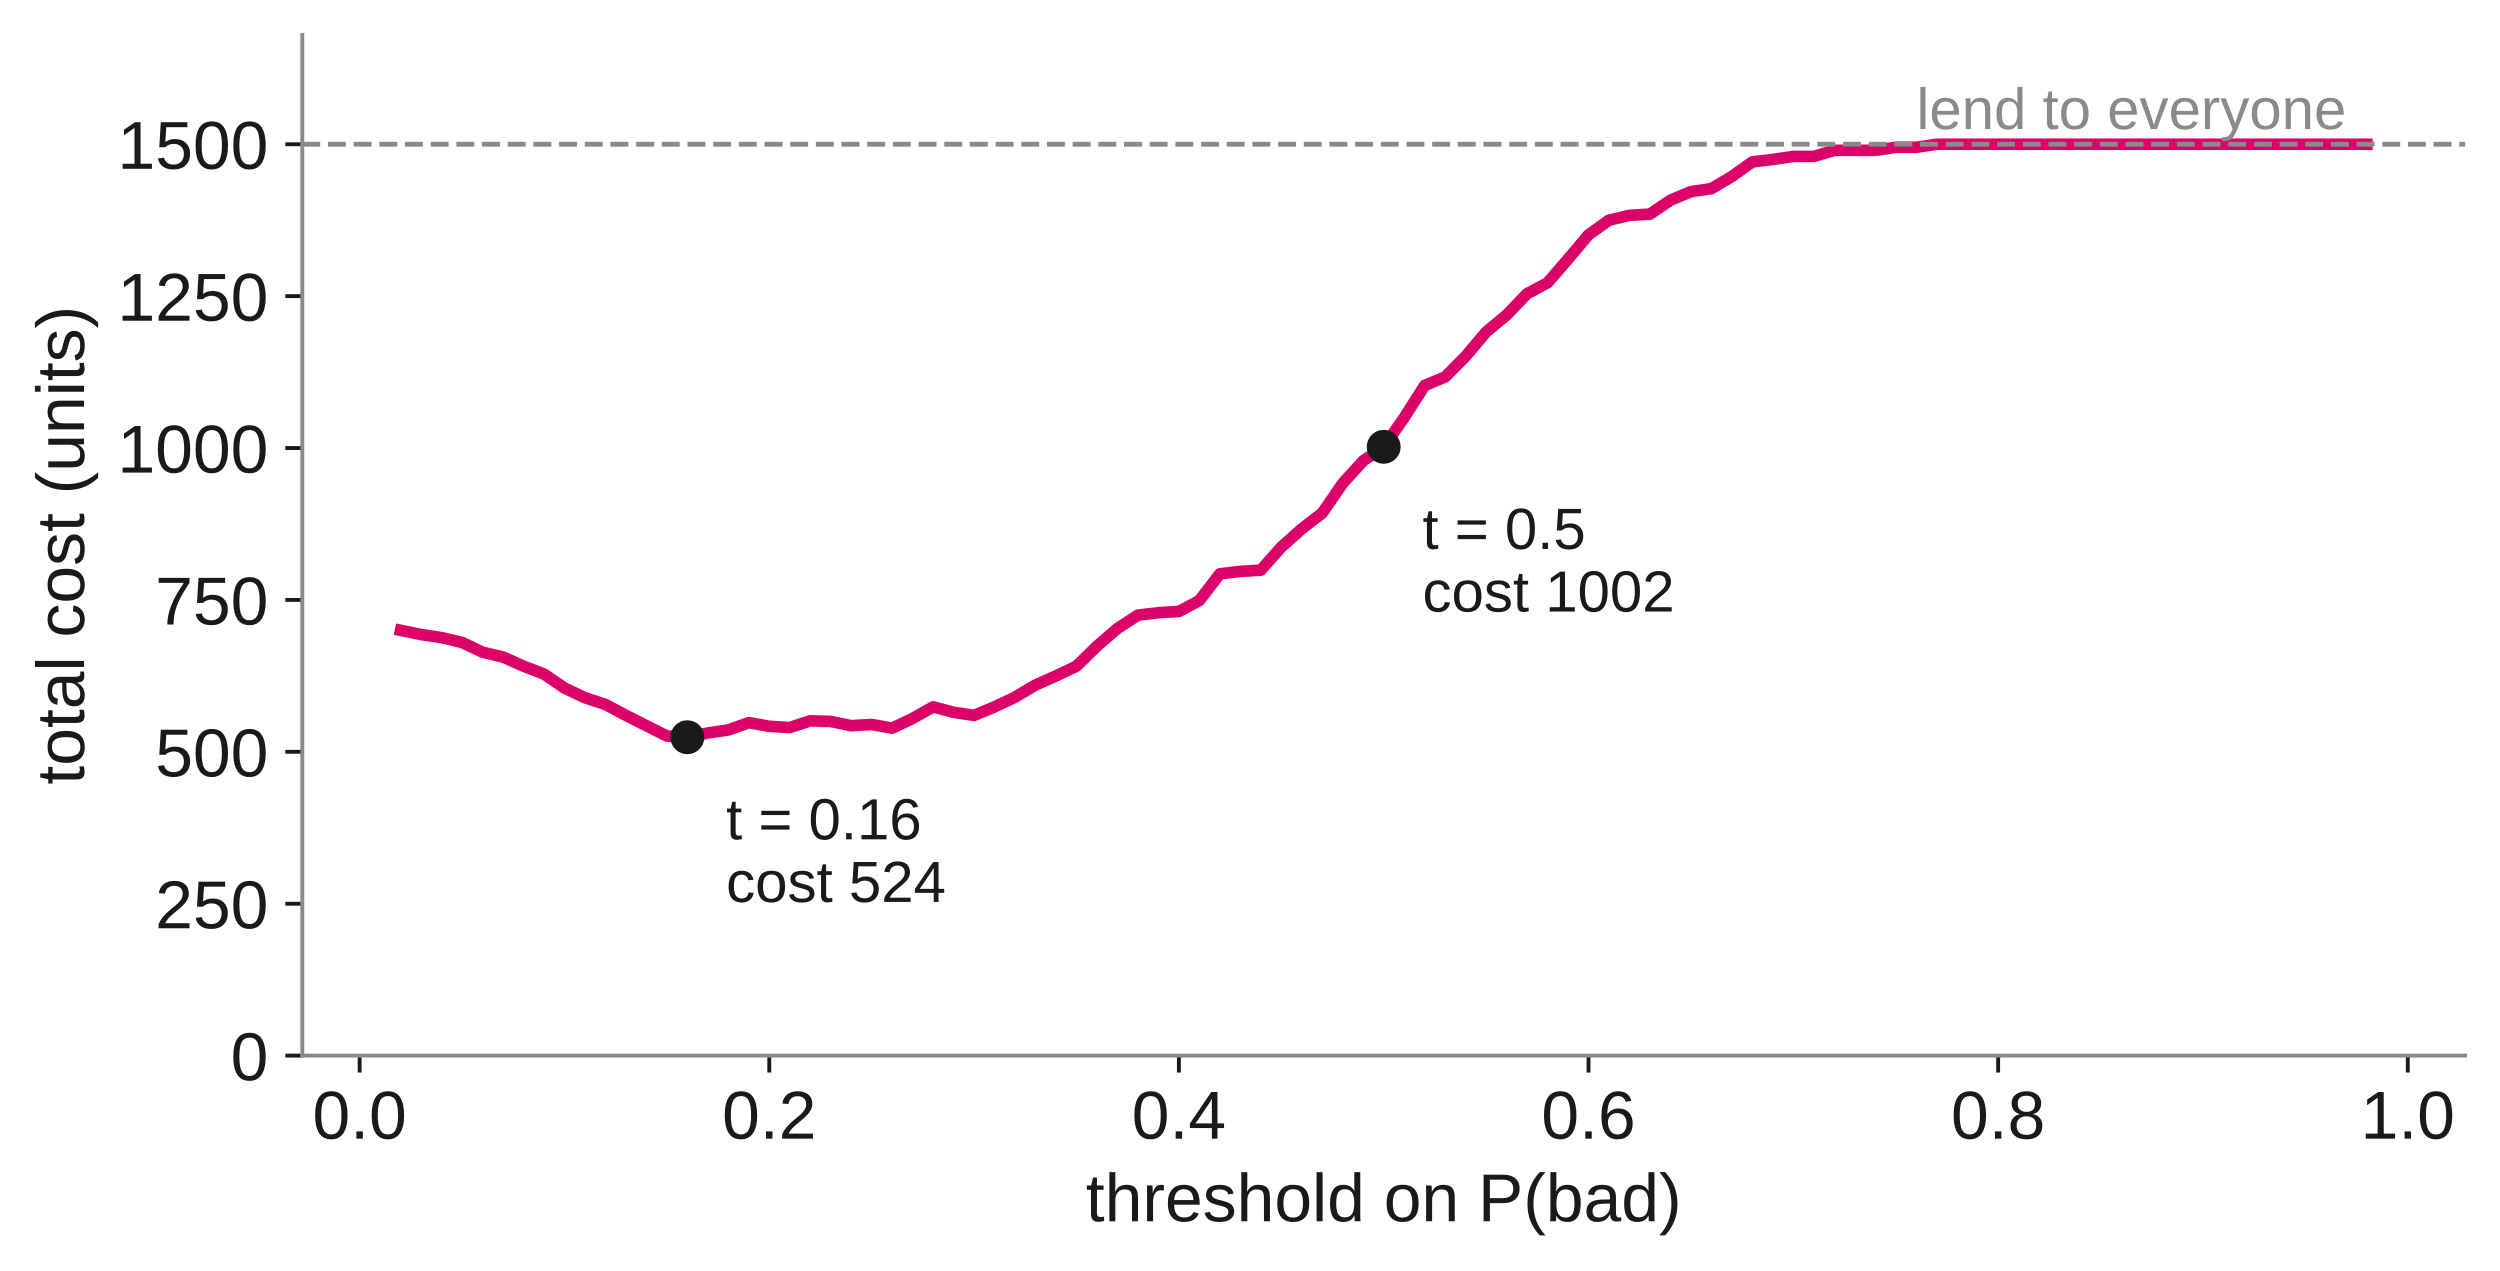
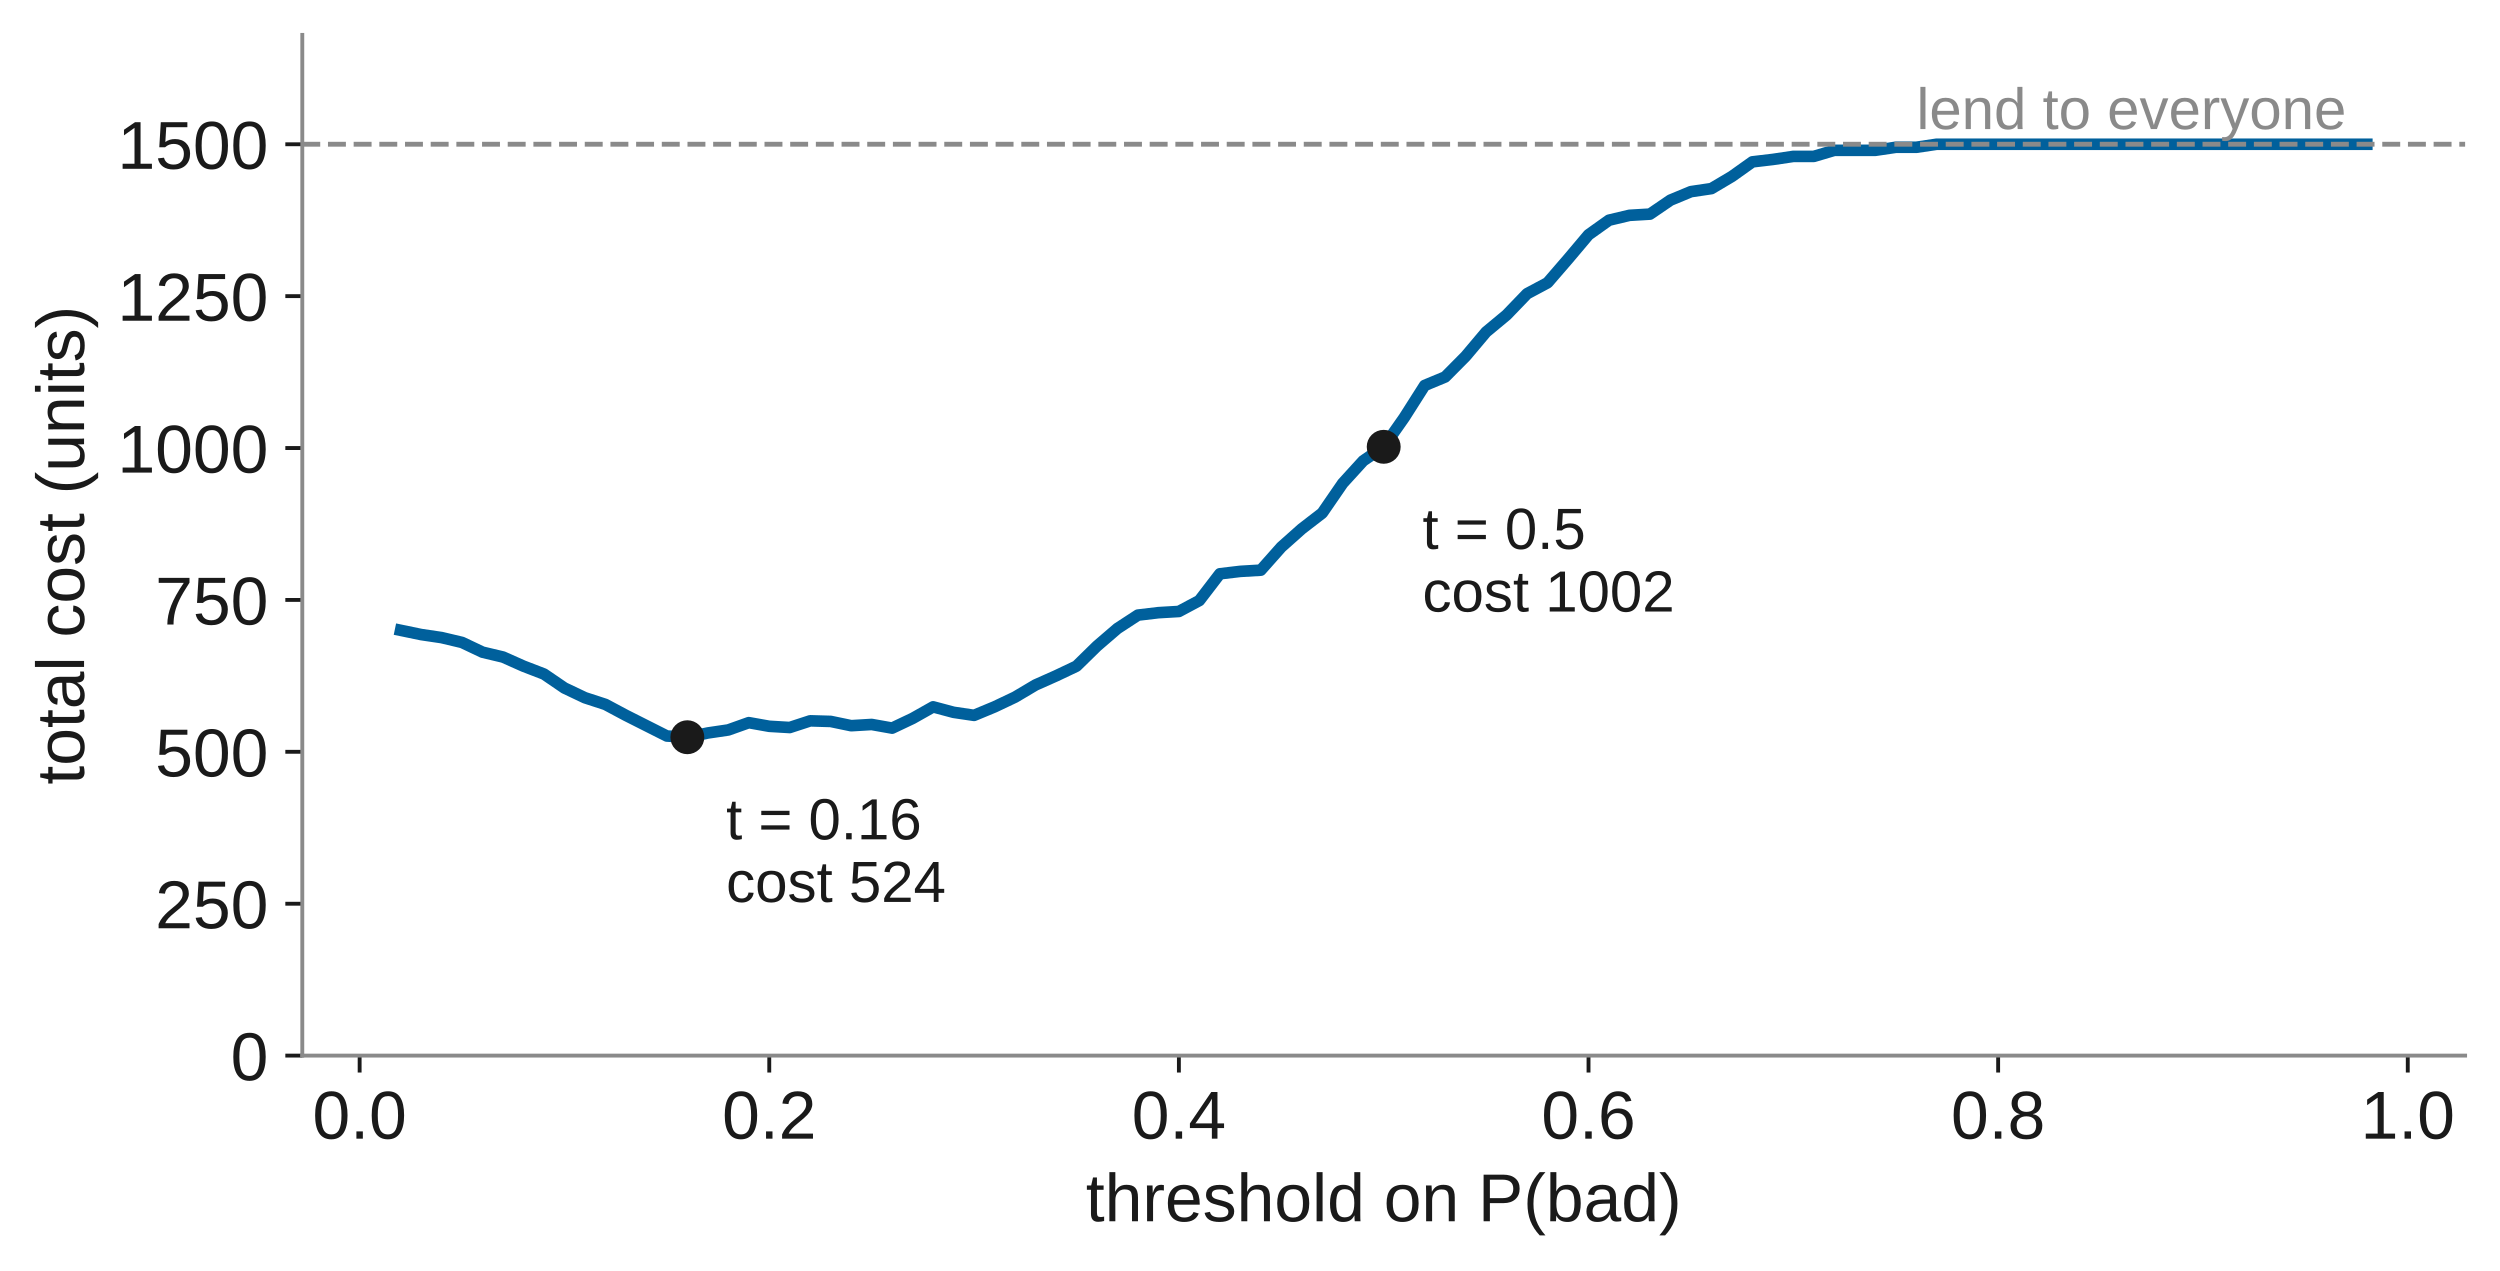
<svg xmlns="http://www.w3.org/2000/svg" xmlns:xlink="http://www.w3.org/1999/xlink" width="515.992pt" height="262.173pt" viewBox="0 0 515.992 262.173" version="1.1">
  <defs>
    <style type="text/css">*{stroke-linejoin: round; stroke-linecap: butt}</style>
  </defs>
  <g id="figure_1">
    <g id="patch_1">
      <path d="M 0 262.173  L 515.992 262.173  L 515.992 0  L 0 0  L 0 262.173  z " style="fill: none" />
    </g>
    <g id="axes_1">
      <g id="patch_2">
        <path d="M 62.392 217.872  L 508.792 217.872  L 508.792 7.2  L 62.392 7.2  L 62.392 217.872  z " style="fill: none" />
      </g>
      <g id="matplotlib.axis_1">
        <g id="xtick_1">
          <g id="line2d_1">
            <defs>
              <path id="md37336a483" d="M 0 0  L 0 3.5  " style="stroke: #1a1a1a; stroke-width: 0.8" />
            </defs>
            <g>
              <use xlink:href="#md37336a483" x="74.228" y="217.872" style="fill: #1a1a1a; stroke: #1a1a1a; stroke-width: 0.8" />
            </g>
          </g>
          <g id="text_1">
            <text style="fill: #1a1a1a; font: 14px 'Arimo', 'Liberation Sans', 'Arial', 'DejaVu Sans', sans-serif; text-anchor: middle" x="74.228" y="235.018" transform="rotate(-0 74.22824 235.0176)">0.0</text>
          </g>
        </g>
        <g id="xtick_2">
          <g id="line2d_2">
            <g>
              <use xlink:href="#md37336a483" x="158.774" y="217.872" style="fill: #1a1a1a; stroke: #1a1a1a; stroke-width: 0.8" />
            </g>
          </g>
          <g id="text_2">
            <text style="fill: #1a1a1a; font: 14px 'Arimo', 'Liberation Sans', 'Arial', 'DejaVu Sans', sans-serif; text-anchor: middle" x="158.774" y="235.018" transform="rotate(-0 158.7737 235.0176)">0.2</text>
          </g>
        </g>
        <g id="xtick_3">
          <g id="line2d_3">
            <g>
              <use xlink:href="#md37336a483" x="243.319" y="217.872" style="fill: #1a1a1a; stroke: #1a1a1a; stroke-width: 0.8" />
            </g>
          </g>
          <g id="text_3">
            <text style="fill: #1a1a1a; font: 14px 'Arimo', 'Liberation Sans', 'Arial', 'DejaVu Sans', sans-serif; text-anchor: middle" x="243.319" y="235.018" transform="rotate(-0 243.3191 235.0176)">0.4</text>
          </g>
        </g>
        <g id="xtick_4">
          <g id="line2d_4">
            <g>
              <use xlink:href="#md37336a483" x="327.865" y="217.872" style="fill: #1a1a1a; stroke: #1a1a1a; stroke-width: 0.8" />
            </g>
          </g>
          <g id="text_4">
            <text style="fill: #1a1a1a; font: 14px 'Arimo', 'Liberation Sans', 'Arial', 'DejaVu Sans', sans-serif; text-anchor: middle" x="327.865" y="235.018" transform="rotate(-0 327.8646 235.0176)">0.6</text>
          </g>
        </g>
        <g id="xtick_5">
          <g id="line2d_5">
            <g>
              <use xlink:href="#md37336a483" x="412.41" y="217.872" style="fill: #1a1a1a; stroke: #1a1a1a; stroke-width: 0.8" />
            </g>
          </g>
          <g id="text_5">
            <text style="fill: #1a1a1a; font: 14px 'Arimo', 'Liberation Sans', 'Arial', 'DejaVu Sans', sans-serif; text-anchor: middle" x="412.41" y="235.018" transform="rotate(-0 412.4101 235.0176)">0.8</text>
          </g>
        </g>
        <g id="xtick_6">
          <g id="line2d_6">
            <g>
              <use xlink:href="#md37336a483" x="496.956" y="217.872" style="fill: #1a1a1a; stroke: #1a1a1a; stroke-width: 0.8" />
            </g>
          </g>
          <g id="text_6">
            <text style="fill: #1a1a1a; font: 14px 'Arimo', 'Liberation Sans', 'Arial', 'DejaVu Sans', sans-serif; text-anchor: middle" x="496.956" y="235.018" transform="rotate(-0 496.9555 235.0176)">1.0</text>
          </g>
        </g>
        <g id="text_7">
          <text style="fill: #1a1a1a; font: 14px 'Arimo', 'Liberation Sans', 'Arial', 'DejaVu Sans', sans-serif; text-anchor: middle" x="285.592" y="252.068" transform="rotate(-0 285.5919 252.0683)">threshold on P(bad)</text>
        </g>
      </g>
      <g id="matplotlib.axis_2">
        <g id="ytick_1">
          <g id="line2d_7">
            <defs>
              <path id="ma4442a0074" d="M 0 0  L -3.5 0  " style="stroke: #1a1a1a; stroke-width: 0.8" />
            </defs>
            <g>
              <use xlink:href="#ma4442a0074" x="62.392" y="217.872" style="fill: #1a1a1a; stroke: #1a1a1a; stroke-width: 0.8" />
            </g>
          </g>
          <g id="text_8">
            <text style="fill: #1a1a1a; font: 14px 'Arimo', 'Liberation Sans', 'Arial', 'DejaVu Sans', sans-serif; text-anchor: end" x="55.392" y="222.945" transform="rotate(-0 55.39187 222.9448)">0</text>
          </g>
        </g>
        <g id="ytick_2">
          <g id="line2d_8">
            <g>
              <use xlink:href="#ma4442a0074" x="62.392" y="186.522" style="fill: #1a1a1a; stroke: #1a1a1a; stroke-width: 0.8" />
            </g>
          </g>
          <g id="text_9">
            <text style="fill: #1a1a1a; font: 14px 'Arimo', 'Liberation Sans', 'Arial', 'DejaVu Sans', sans-serif; text-anchor: end" x="55.392" y="191.595" transform="rotate(-0 55.39187 191.5948)">250</text>
          </g>
        </g>
        <g id="ytick_3">
          <g id="line2d_9">
            <g>
              <use xlink:href="#ma4442a0074" x="62.392" y="155.172" style="fill: #1a1a1a; stroke: #1a1a1a; stroke-width: 0.8" />
            </g>
          </g>
          <g id="text_10">
            <text style="fill: #1a1a1a; font: 14px 'Arimo', 'Liberation Sans', 'Arial', 'DejaVu Sans', sans-serif; text-anchor: end" x="55.392" y="160.245" transform="rotate(-0 55.39187 160.2448)">500</text>
          </g>
        </g>
        <g id="ytick_4">
          <g id="line2d_10">
            <g>
              <use xlink:href="#ma4442a0074" x="62.392" y="123.822" style="fill: #1a1a1a; stroke: #1a1a1a; stroke-width: 0.8" />
            </g>
          </g>
          <g id="text_11">
            <text style="fill: #1a1a1a; font: 14px 'Arimo', 'Liberation Sans', 'Arial', 'DejaVu Sans', sans-serif; text-anchor: end" x="55.392" y="128.895" transform="rotate(-0 55.39187 128.8948)">750</text>
          </g>
        </g>
        <g id="ytick_5">
          <g id="line2d_11">
            <g>
              <use xlink:href="#ma4442a0074" x="62.392" y="92.472" style="fill: #1a1a1a; stroke: #1a1a1a; stroke-width: 0.8" />
            </g>
          </g>
          <g id="text_12">
            <text style="fill: #1a1a1a; font: 14px 'Arimo', 'Liberation Sans', 'Arial', 'DejaVu Sans', sans-serif; text-anchor: end" x="55.392" y="97.545" transform="rotate(-0 55.39187 97.54481)">1000</text>
          </g>
        </g>
        <g id="ytick_6">
          <g id="line2d_12">
            <g>
              <use xlink:href="#ma4442a0074" x="62.392" y="61.122" style="fill: #1a1a1a; stroke: #1a1a1a; stroke-width: 0.8" />
            </g>
          </g>
          <g id="text_13">
            <text style="fill: #1a1a1a; font: 14px 'Arimo', 'Liberation Sans', 'Arial', 'DejaVu Sans', sans-serif; text-anchor: end" x="55.392" y="66.195" transform="rotate(-0 55.39187 66.19481)">1250</text>
          </g>
        </g>
        <g id="ytick_7">
          <g id="line2d_13">
            <g>
              <use xlink:href="#ma4442a0074" x="62.392" y="29.772" style="fill: #1a1a1a; stroke: #1a1a1a; stroke-width: 0.8" />
            </g>
          </g>
          <g id="text_14">
            <text style="fill: #1a1a1a; font: 14px 'Arimo', 'Liberation Sans', 'Arial', 'DejaVu Sans', sans-serif; text-anchor: end" x="55.392" y="34.845" transform="rotate(-0 55.39187 34.84481)">1500</text>
          </g>
        </g>
        <g id="text_15">
          <text style="fill: #1a1a1a; font: 14px 'Arimo', 'Liberation Sans', 'Arial', 'DejaVu Sans', sans-serif; text-anchor: middle" x="17.346" y="112.536" transform="rotate(-90 17.34562 112.536)">total cost (units)</text>
        </g>
      </g>
      <g id="line2d_14">
-         <path d="M 82.683 130.092  L 86.91 130.97  L 91.137 131.597  L 95.365 132.6  L 99.592 134.606  L 103.819 135.61  L 108.046 137.491  L 112.274 139.121  L 116.501 142.005  L 120.728 144.011  L 124.956 145.391  L 129.183 147.648  L 133.41 149.78  L 137.637 151.912  L 141.865 152.162  L 146.092 151.285  L 150.319 150.658  L 154.546 149.153  L 158.774 149.905  L 163.001 150.156  L 167.228 148.777  L 171.456 148.902  L 175.683 149.78  L 179.91 149.529  L 184.137 150.281  L 188.365 148.275  L 192.592 145.892  L 196.819 147.021  L 201.046 147.648  L 205.274 145.892  L 209.501 143.886  L 213.728 141.378  L 217.956 139.497  L 222.183 137.491  L 226.41 133.352  L 230.637 129.716  L 234.865 126.957  L 239.092 126.455  L 243.319 126.205  L 247.546 123.947  L 251.774 118.43  L 256.001 117.928  L 260.228 117.677  L 264.456 112.912  L 268.683 109.15  L 272.91 105.89  L 277.137 99.745  L 281.365 95.105  L 285.592 92.221  L 289.819 86.202  L 294.046 79.556  L 298.274 77.8  L 302.501 73.537  L 306.728 68.521  L 310.956 65.009  L 315.183 60.62  L 319.41 58.363  L 323.637 53.473  L 327.865 48.457  L 332.092 45.447  L 336.319 44.444  L 340.546 44.193  L 344.774 41.309  L 349.001 39.553  L 353.228 38.926  L 357.456 36.418  L 361.683 33.409  L 365.91 32.907  L 370.137 32.28  L 374.365 32.28  L 378.592 31.026  L 382.819 31.026  L 387.046 31.026  L 391.274 30.399  L 395.501 30.399  L 399.728 29.772  L 403.956 29.772  L 408.183 29.772  L 412.41 29.772  L 416.637 29.772  L 420.865 29.772  L 425.092 29.772  L 429.319 29.772  L 433.546 29.772  L 437.774 29.772  L 442.001 29.772  L 446.228 29.772  L 450.456 29.772  L 454.683 29.772  L 458.91 29.772  L 463.137 29.772  L 467.365 29.772  L 471.592 29.772  L 475.819 29.772  L 480.046 29.772  L 484.274 29.772  L 488.501 29.772  " clip-path="url(#p2c239f0678)" style="fill: none; stroke: #dc0069; stroke-width: 2.4; stroke-linecap: square" />
+         <path d="M 82.683 130.092  L 86.91 130.97  L 91.137 131.597  L 95.365 132.6  L 99.592 134.606  L 103.819 135.61  L 108.046 137.491  L 112.274 139.121  L 116.501 142.005  L 120.728 144.011  L 124.956 145.391  L 129.183 147.648  L 133.41 149.78  L 137.637 151.912  L 141.865 152.162  L 146.092 151.285  L 150.319 150.658  L 154.546 149.153  L 158.774 149.905  L 163.001 150.156  L 167.228 148.777  L 171.456 148.902  L 175.683 149.78  L 179.91 149.529  L 184.137 150.281  L 188.365 148.275  L 192.592 145.892  L 196.819 147.021  L 201.046 147.648  L 205.274 145.892  L 209.501 143.886  L 213.728 141.378  L 217.956 139.497  L 222.183 137.491  L 226.41 133.352  L 230.637 129.716  L 234.865 126.957  L 239.092 126.455  L 243.319 126.205  L 247.546 123.947  L 251.774 118.43  L 256.001 117.928  L 260.228 117.677  L 264.456 112.912  L 268.683 109.15  L 272.91 105.89  L 277.137 99.745  L 281.365 95.105  L 285.592 92.221  L 289.819 86.202  L 294.046 79.556  L 298.274 77.8  L 302.501 73.537  L 306.728 68.521  L 310.956 65.009  L 315.183 60.62  L 319.41 58.363  L 323.637 53.473  L 327.865 48.457  L 332.092 45.447  L 336.319 44.444  L 340.546 44.193  L 344.774 41.309  L 349.001 39.553  L 353.228 38.926  L 357.456 36.418  L 361.683 33.409  L 365.91 32.907  L 370.137 32.28  L 374.365 32.28  L 378.592 31.026  L 382.819 31.026  L 387.046 31.026  L 391.274 30.399  L 395.501 30.399  L 399.728 29.772  L 403.956 29.772  L 408.183 29.772  L 412.41 29.772  L 416.637 29.772  L 420.865 29.772  L 425.092 29.772  L 429.319 29.772  L 433.546 29.772  L 437.774 29.772  L 442.001 29.772  L 446.228 29.772  L 450.456 29.772  L 454.683 29.772  L 458.91 29.772  L 463.137 29.772  L 467.365 29.772  L 471.592 29.772  L 475.819 29.772  L 480.046 29.772  L 484.274 29.772  L 488.501 29.772  " clip-path="url(#p2c239f0678)" style="fill: none; stroke: #00609c; stroke-width: 2.4; stroke-linecap: square" />
      </g>
      <g id="line2d_15">
        <path d="M 62.392 29.772  L 508.792 29.772  " clip-path="url(#p2c239f0678)" style="fill: none; stroke-dasharray: 3.7,1.6; stroke-dashoffset: 0; stroke: #8a8a8a" />
      </g>
      <g id="line2d_16">
        <defs>
          <path id="m77790db7aa" d="M 0 3  C 0.796 3 1.559 2.684 2.121 2.121  C 2.684 1.559 3 0.796 3 0  C 3 -0.796 2.684 -1.559 2.121 -2.121  C 1.559 -2.684 0.796 -3 0 -3  C -0.796 -3 -1.559 -2.684 -2.121 -2.121  C -2.684 -1.559 -3 -0.796 -3 0  C -3 0.796 -2.684 1.559 -2.121 2.121  C -1.559 2.684 -0.796 3 0 3  z " style="stroke: #1a1a1a" />
        </defs>
        <g clip-path="url(#p2c239f0678)">
          <use xlink:href="#m77790db7aa" x="285.592" y="92.221" style="fill: #1a1a1a; stroke: #1a1a1a" />
        </g>
      </g>
      <g id="line2d_17">
        <g clip-path="url(#p2c239f0678)">
          <use xlink:href="#m77790db7aa" x="141.865" y="152.162" style="fill: #1a1a1a; stroke: #1a1a1a" />
        </g>
      </g>
      <g id="patch_3">
        <path d="M 62.392 217.872  L 62.392 7.2  " style="fill: none; stroke: #8a8a8a; stroke-width: 0.8; stroke-linejoin: miter; stroke-linecap: square" />
      </g>
      <g id="patch_4">
        <path d="M 62.392 217.872  L 508.792 217.872  " style="fill: none; stroke: #8a8a8a; stroke-width: 0.8; stroke-linejoin: miter; stroke-linecap: square" />
      </g>
      <g id="text_16">
        <text style="fill: #8a8a8a; font: 12px 'Arimo', 'Liberation Sans', 'Arial', 'DejaVu Sans', sans-serif; text-anchor: end" x="484.274" y="26.637" transform="rotate(-0 484.2737 26.637)">lend to everyone</text>
      </g>
      <g id="text_17">
        <text style="fill: #1a1a1a; font: 12px 'Arimo', 'Liberation Sans', 'Arial', 'DejaVu Sans', sans-serif" transform="translate(293.5919 113.2957)">t = 0.5</text>
        <text style="fill: #1a1a1a; font: 12px 'Arimo', 'Liberation Sans', 'Arial', 'DejaVu Sans', sans-serif" transform="translate(293.5919 126.2212)">cost 1002</text>
      </g>
      <g id="text_18">
        <text style="fill: #1a1a1a; font: 12px 'Arimo', 'Liberation Sans', 'Arial', 'DejaVu Sans', sans-serif" transform="translate(149.8646 173.2369)">t = 0.16</text>
        <text style="fill: #1a1a1a; font: 12px 'Arimo', 'Liberation Sans', 'Arial', 'DejaVu Sans', sans-serif" transform="translate(149.8646 186.1624)">cost 524</text>
      </g>
    </g>
  </g>
  <defs>
    <clipPath id="p2c239f0678">
      <rect x="62.392" y="7.2" width="446.4" height="210.672" />
    </clipPath>
  </defs>
</svg>
